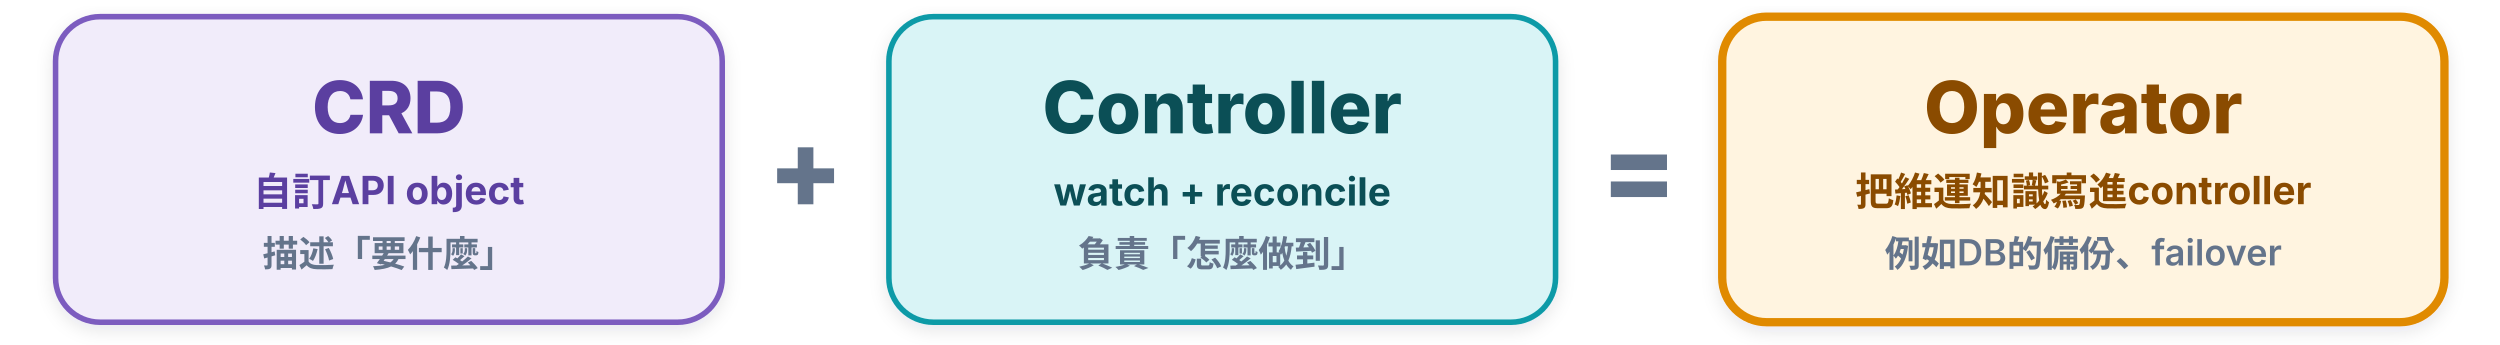
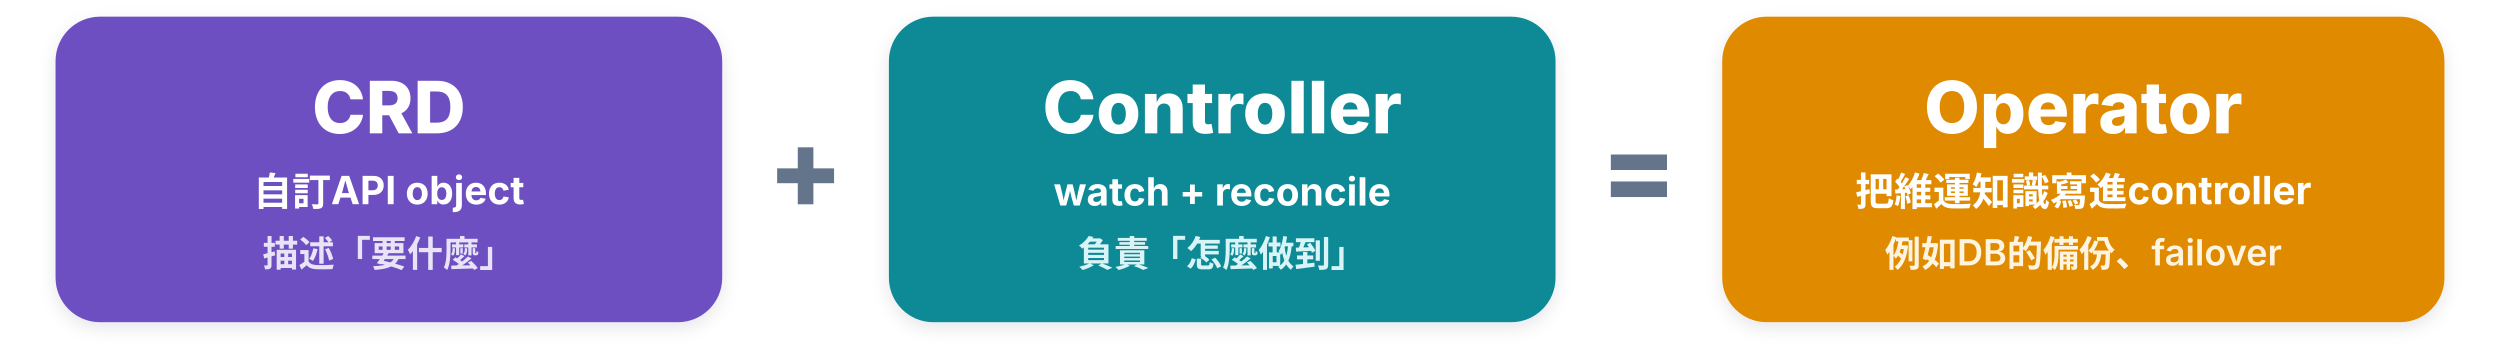
<svg xmlns="http://www.w3.org/2000/svg" viewBox="0 14 900 124" font-family="Inter, Helvetica Neue, Helvetica, Arial, sans-serif">
  <defs>
    <filter id="oe-sh" x="-10%" y="-10%" width="120%" height="140%">
      <feDropShadow dx="0" dy="2" stdDeviation="3" flood-color="#0f172a" flood-opacity="0.10" />
    </filter>
  </defs>
  <rect y="0" width="900" height="150" fill="#ffffff" />
  <g filter="url(#oe-sh)">
-     <rect x="20" y="20" width="240" height="110" rx="16" fill="#f1ecfa" stroke="#7c5cbf" stroke-width="2" />
-     <rect x="320" y="20" width="240" height="110" rx="16" fill="#d9f4f6" stroke="#0e9aa7" stroke-width="2" />
-     <rect x="620" y="20" width="260" height="110" rx="16" fill="#fff4e0" stroke="#e08a00" stroke-width="3" />
+     <rect x="20" y="20" width="240" height="110" rx="16" fill="#6d4fc2" />
+     <rect x="320" y="20" width="240" height="110" rx="16" fill="#0e8a96" />
+     <rect x="620" y="20" width="260" height="110" rx="16" fill="#e08a00" />
  </g>
  <g font-size="40" font-weight="800" fill="#64748b" text-anchor="middle">
    <text x="290" y="89">+</text>
    <text x="590" y="89">=</text>
  </g>
  <g text-anchor="middle">
-     <text x="140" y="62" font-size="26" font-weight="800" fill="#5b3fa0">CRD</text>
-     <text x="140" y="88" font-size="14" font-weight="700" fill="#5b3fa0">自訂API object</text>
-     <text x="140" y="110" font-size="13" font-weight="600" fill="#64748b">描述「要什麼」</text>
-     <text x="440" y="62" font-size="26" font-weight="800" fill="#0b4f56">Controller</text>
-     <text x="440" y="88" font-size="14" font-weight="700" fill="#0b4f56">watch + reconcile</text>
-     <text x="440" y="110" font-size="13" font-weight="600" fill="#64748b">負責「怎麼做到」</text>
-     <text x="750" y="62" font-size="26" font-weight="800" fill="#8a4b00">Operator</text>
-     <text x="750" y="88" font-size="14" font-weight="700" fill="#8a4b00">把維運知識寫進controller</text>
-     <text x="750" y="110" font-size="13" font-weight="600" fill="#64748b">例如DB的備份、failover</text>
+     <text x="140" y="62" font-size="26" font-weight="800" fill="#ffffff">CRD</text>
+     <text x="140" y="88" font-size="14" font-weight="700" fill="#ffffff">自訂API object</text>
+     <text x="140" y="110" font-size="13" font-weight="600" fill="#e9e3f8">描述「要什麼」</text>
+     <text x="440" y="62" font-size="26" font-weight="800" fill="#ffffff">Controller</text>
+     <text x="440" y="88" font-size="14" font-weight="700" fill="#ffffff">watch + reconcile</text>
+     <text x="440" y="110" font-size="13" font-weight="600" fill="#d9f4f6">負責「怎麼做到」</text>
+     <text x="750" y="62" font-size="26" font-weight="800" fill="#ffffff">Operator</text>
+     <text x="750" y="88" font-size="14" font-weight="700" fill="#ffffff">把維運知識寫進controller</text>
+     <text x="750" y="110" font-size="13" font-weight="600" fill="#fff4e0">例如DB的備份、failover</text>
  </g>
</svg>
